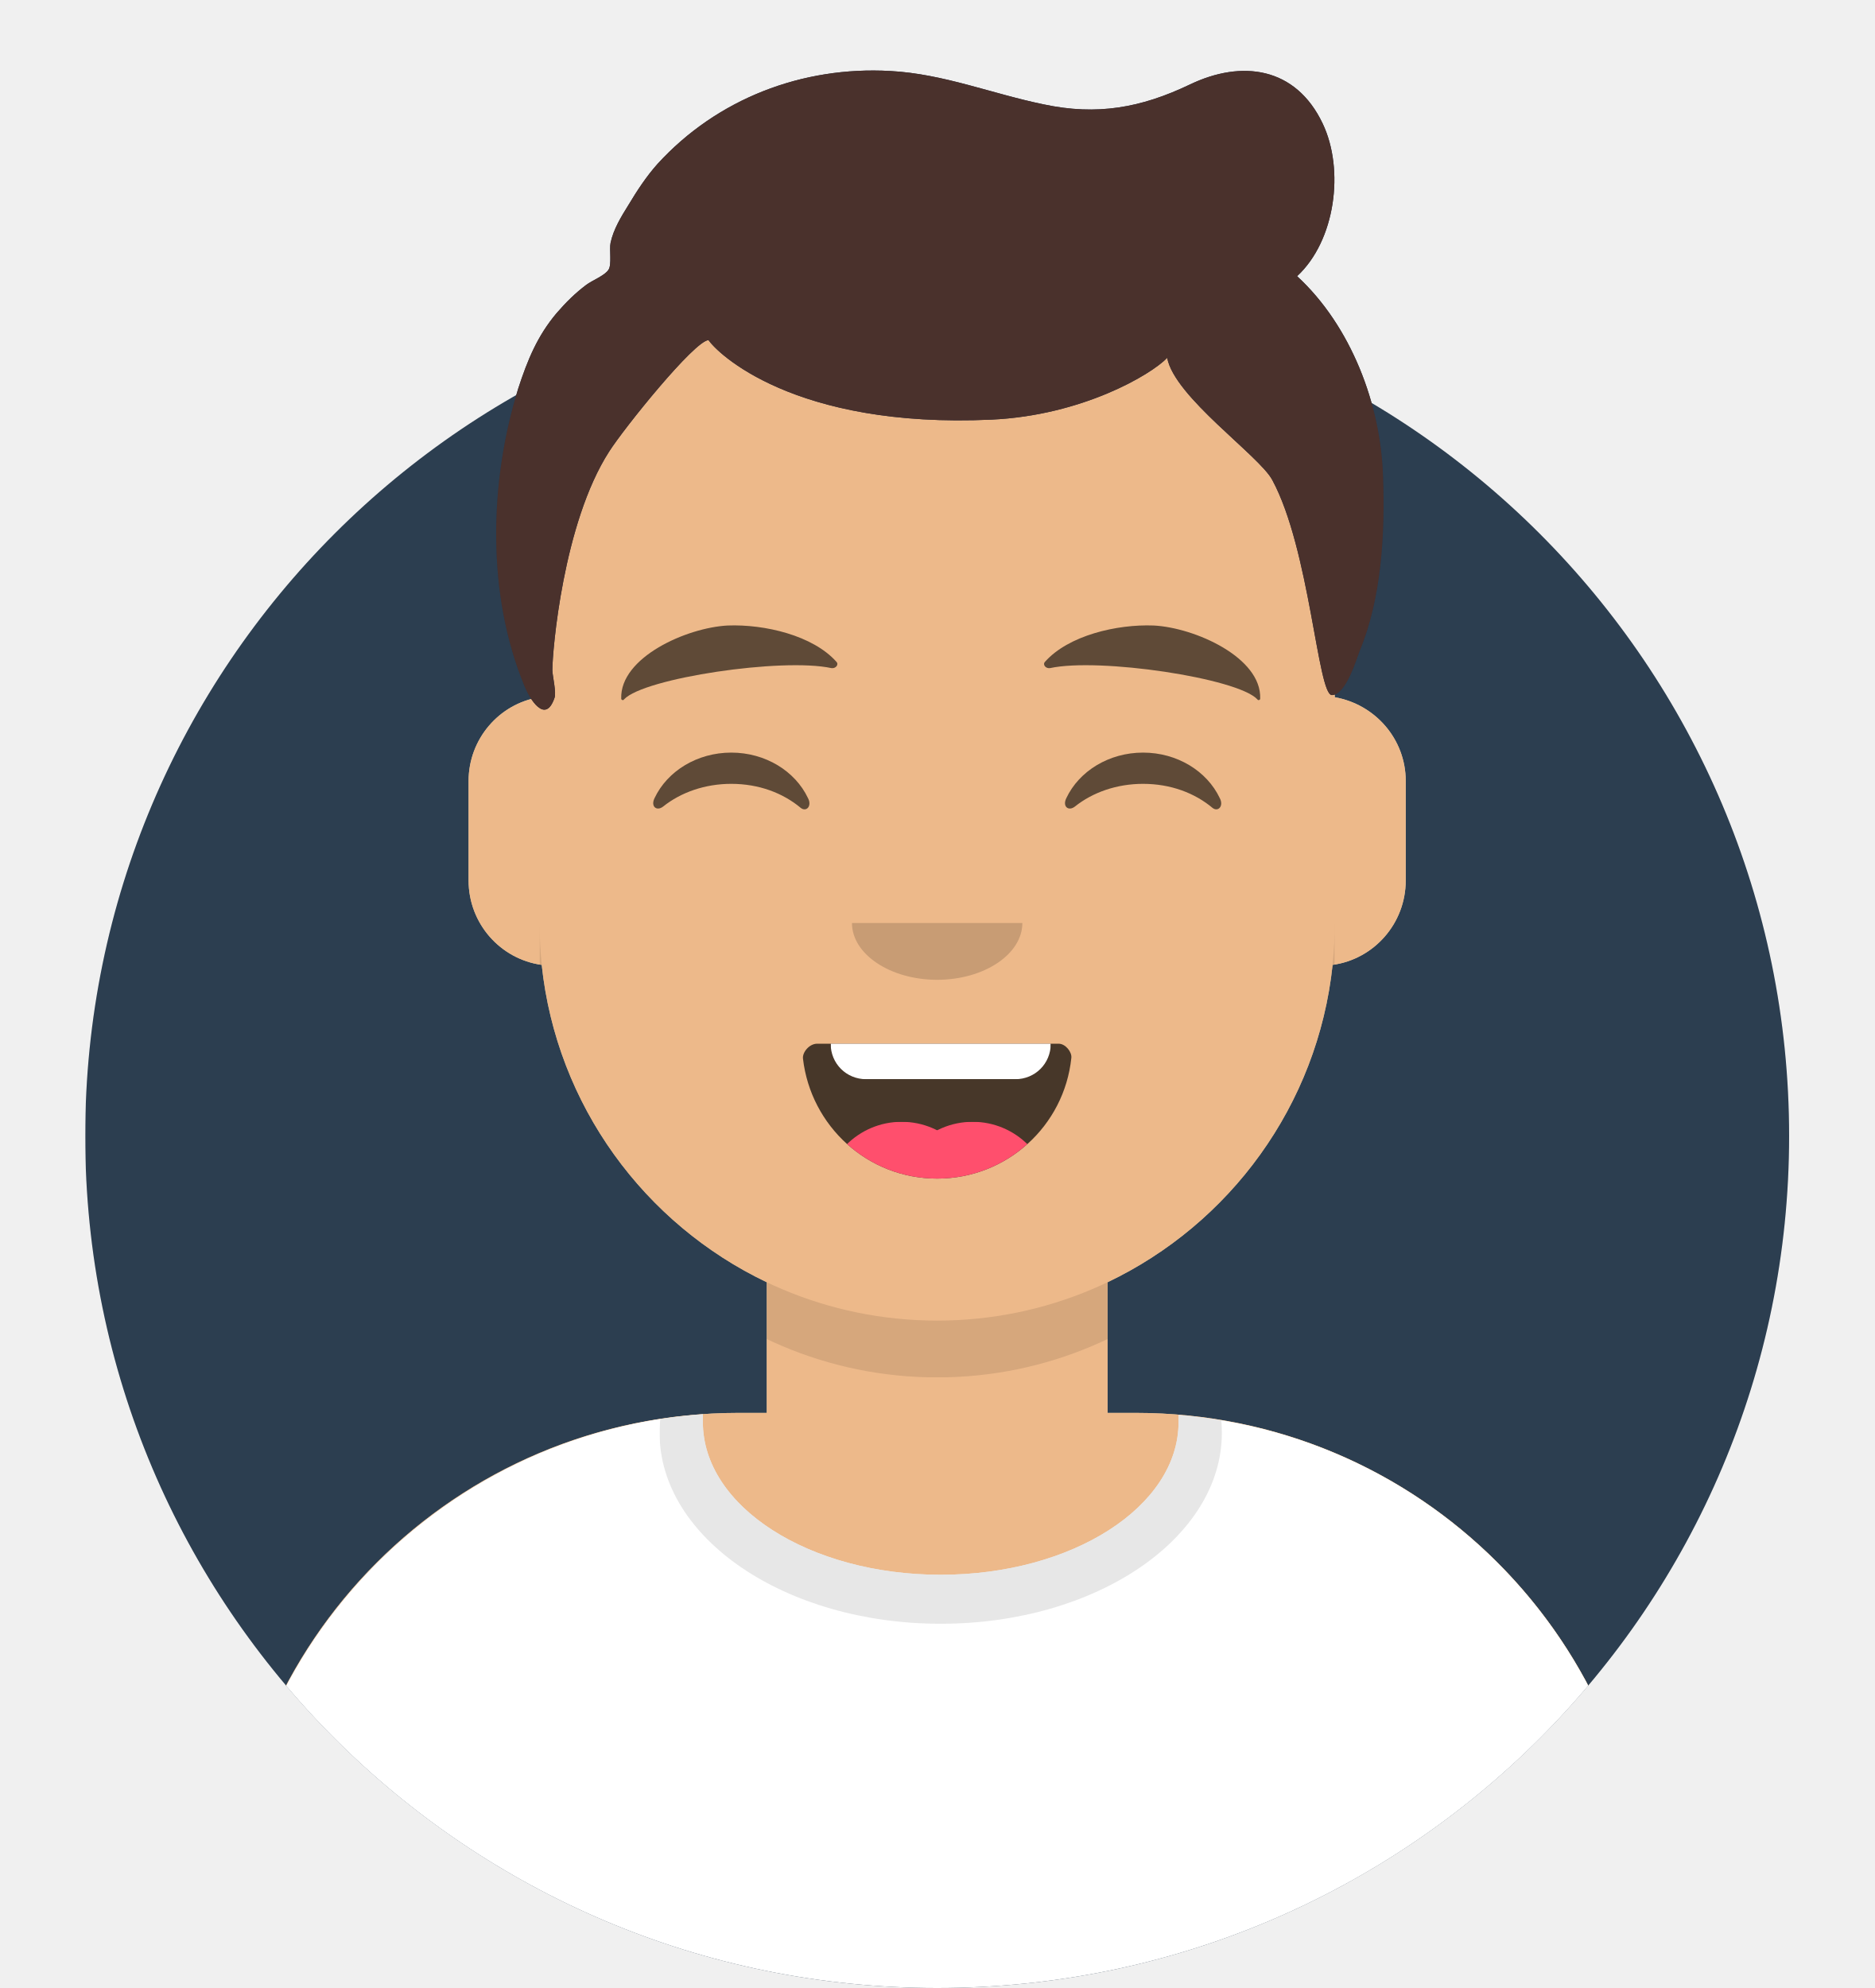
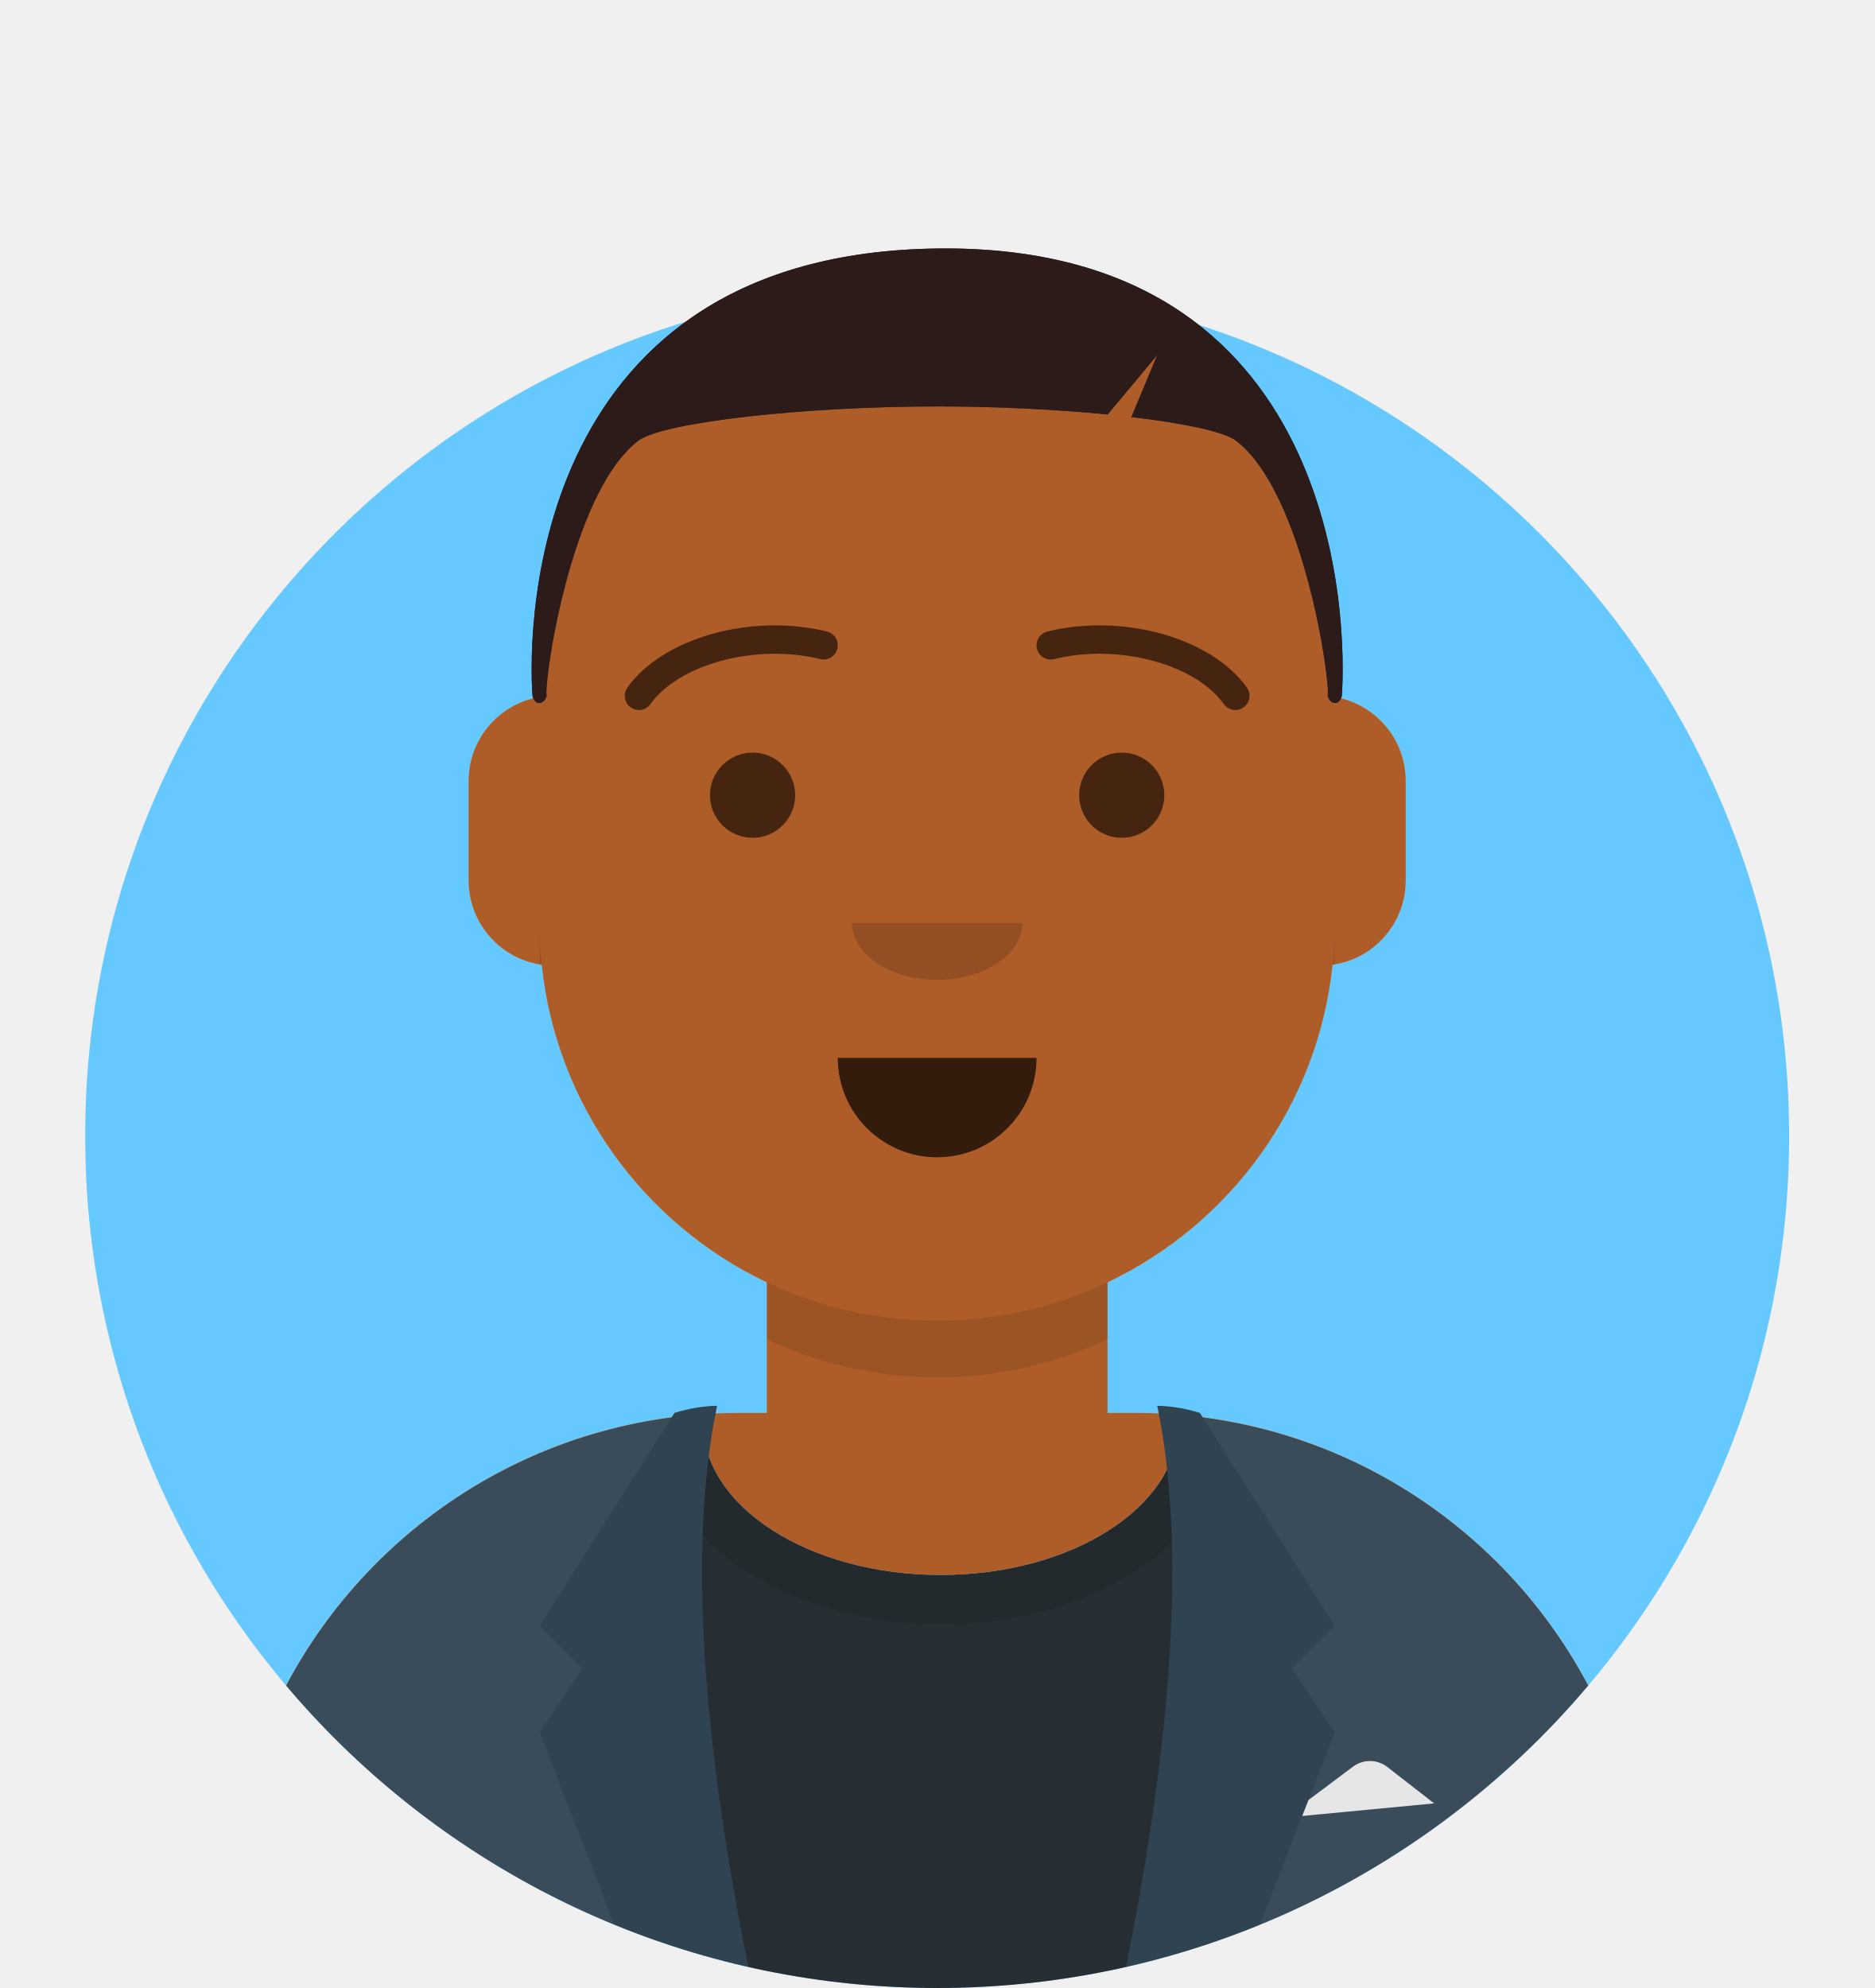
- <svg xmlns="http://www.w3.org/2000/svg" version="1.1" id="Layer_1" x="0px" y="0px" viewBox="0 0 264 280" style="enable-background:new 0 0 264 280;" xml:space="preserve">
-   <style type="text/css">
- 	.st0{fill-rule:evenodd;clip-rule:evenodd;fill:#E6E6E6;}
- 	.st1{filter:url(#Adobe_OpacityMaskFilter);}
- 	.st2{fill-rule:evenodd;clip-rule:evenodd;fill:#FFFFFF;}
- 	.st3{mask:url(#mask-2_1_);}
- 	.st4{fill-rule:evenodd;clip-rule:evenodd;fill:#2C3E50;}
- 	.st5{filter:url(#Adobe_OpacityMaskFilter_1_);}
- 	.st6{mask:url(#mask-4_1_);}
- 	.st7{fill-rule:evenodd;clip-rule:evenodd;fill:#D0C6AC;}
- 	.st8{filter:url(#Adobe_OpacityMaskFilter_2_);}
- 	.st9{mask:url(#mask-6_1_);}
- 	.st10{fill-rule:evenodd;clip-rule:evenodd;fill:#EDB98A;}
- 	.st11{filter:url(#Adobe_OpacityMaskFilter_3_);}
- 	.st12{mask:url(#mask-6_2_);fill-rule:evenodd;clip-rule:evenodd;fill-opacity:0.1;}
- 	.st13{filter:url(#Adobe_OpacityMaskFilter_4_);}
- 	.st14{mask:url(#react-mask-952_1_);}
- 	.st15{filter:url(#Adobe_OpacityMaskFilter_5_);}
- 	.st16{opacity:0.6;mask:url(#react-mask-952_2_);}
- 	.st17{fill-rule:evenodd;clip-rule:evenodd;fill-opacity:0.16;}
- 	.st18{fill-rule:evenodd;clip-rule:evenodd;fill-opacity:0.7;}
- 	.st19{filter:url(#Adobe_OpacityMaskFilter_6_);}
- 	.st20{mask:url(#react-mask-934_1_);fill-rule:evenodd;clip-rule:evenodd;fill:#FFFFFF;}
- 	.st21{filter:url(#Adobe_OpacityMaskFilter_7_);}
- 	.st22{mask:url(#react-mask-934_2_);}
- 	.st23{fill-rule:evenodd;clip-rule:evenodd;fill:#FF4F6D;}
- 	.st24{fill-rule:evenodd;clip-rule:evenodd;fill-opacity:0.6;}
- 	.st25{filter:url(#Adobe_OpacityMaskFilter_8_);}
- 	.st26{mask:url(#react-mask-925_1_);}
- 	.st27{fill-rule:evenodd;clip-rule:evenodd;fill:#28354B;}
- 	.st28{filter:url(#Adobe_OpacityMaskFilter_9_);}
- 	.st29{mask:url(#react-mask-924_1_);}
- 	.st30{fill-rule:evenodd;clip-rule:evenodd;fill:#4A312C;}
- </style>
-   <g>
-     <g transform="translate(-825, -1100)">
+ <svg xmlns="http://www.w3.org/2000/svg" xmlns:xlink="http://www.w3.org/1999/xlink" width="264px" height="280px" viewBox="0 0 264 280" version="1.1">
+   <defs>
+     <circle id="react-path-1" cx="120" cy="120" r="120" />
+     <path d="M12,160 C12,226.274 65.726,280 132,280 C198.274,280 252,226.274 252,160 L264,160 L264,-1.42108547e-14 L-3.19744231e-14,-1.42108547e-14 L-3.19744231e-14,160 L12,160 Z" id="react-path-2" />
+     <path d="M124,144.611 L124,163 L128,163 L128,163 C167.765,163 200,195.235 200,235 L200,244 L0,244 L0,235 C-4.86974701e-15,195.235 32.235,163 72,163 L72,163 L76,163 L76,144.611 C58.763,136.422 46.372,119.687 44.305,99.881 C38.48,99.058 34,94.052 34,88 L34,74 C34,68.054 38.325,63.118 44,62.166 L44,56 L44,56 C44,25.072 69.072,5.68137151e-15 100,0 L100,0 L100,0 C130.928,-5.68137151e-15 156,25.072 156,56 L156,62.166 C161.675,63.118 166,68.054 166,74 L166,88 C166,94.052 161.52,99.058 155.695,99.881 C153.628,119.687 141.237,136.422 124,144.611 Z" id="react-path-3" />
+   </defs>
+   <g id="Avataaar" stroke="none" stroke-width="1" fill="none" fill-rule="evenodd">
+     <g transform="translate(-825, -1100)" id="Avataaar/Circle">
      <g transform="translate(825, 1100)">
-         <g id="Circle" transform="translate(12, 40)">
-           <g id="Circle-Background">
-             <circle class="st0" cx="120" cy="120" r="120" />
-           </g>
-           <defs>
-             <filter id="Adobe_OpacityMaskFilter" filterUnits="userSpaceOnUse" x="0" y="0" width="240" height="240">
-               <feColorMatrix type="matrix" values="1 0 0 0 0  0 1 0 0 0  0 0 1 0 0  0 0 0 1 0" />
-             </filter>
-           </defs>
-           <mask maskUnits="userSpaceOnUse" x="0" y="0" width="240" height="240" id="mask-2_1_">
-             <g class="st1">
-               <circle id="path-1_1_" class="st2" cx="120" cy="120" r="120" />
-             </g>
+         <g id="Circle" stroke-width="1" fill-rule="evenodd" transform="translate(12, 40)">
+           <mask id="react-mask-4" fill="white">
+             <use xlink:href="#react-path-1" />
          </mask>
-           <g class="st3">
-             <rect class="st4" width="240" height="240" />
+           <use id="Circle-Background" fill="#E6E6E6" xlink:href="#react-path-1" />
+           <g id="Color/Palette/Blue-01" mask="url(#react-mask-4)" fill="#65C9FF">
+             <rect id="🖍Color" x="0" y="0" width="240" height="240" />
          </g>
        </g>
-         <g id="Mask">
- 			</g>
-         <defs>
-           <filter id="Adobe_OpacityMaskFilter_1_" filterUnits="userSpaceOnUse" x="-1" y="0" width="265" height="280">
-             <feColorMatrix type="matrix" values="1 0 0 0 0  0 1 0 0 0  0 0 1 0 0  0 0 0 1 0" />
-           </filter>
-         </defs>
-         <mask maskUnits="userSpaceOnUse" x="-1" y="0" width="265" height="280" id="mask-4_1_">
-           <g class="st5">
-             <path id="path-3_1_" class="st2" d="M12,160c0,66.3,53.7,120,120,120s120-53.7,120-120h12V0H0v160H12z" />
-           </g>
+         <mask id="react-mask-5" fill="white">
+           <use xlink:href="#react-path-2" />
        </mask>
-         <g id="Avataaar" class="st6">
+         <g id="Mask" />
+         <g id="Avataaar" stroke-width="1" fill-rule="evenodd" mask="url(#react-mask-5)">
          <g id="Body" transform="translate(32, 36)">
-             <g>
-               <path class="st7" d="M124,144.6V163h4l0,0c39.8,0,72,32.2,72,72v9H0v-9c0-39.8,32.2-72,72-72l0,0h4v-18.4        c-17.2-8.2-29.6-24.9-31.7-44.7C38.5,99.1,34,94.1,34,88V74c0-5.9,4.3-10.9,10-11.8V56l0,0c0-30.9,25.1-56,56-56l0,0l0,0        c30.9,0,56,25.1,56,56v6.2c5.7,1,10,5.9,10,11.8v14c0,6.1-4.5,11.1-10.3,11.9C153.6,119.7,141.2,136.4,124,144.6z" />
-             </g>
-             <defs>
-               <filter id="Adobe_OpacityMaskFilter_2_" filterUnits="userSpaceOnUse" x="-32" y="0" width="264" height="244">
-                 <feColorMatrix type="matrix" values="1 0 0 0 0  0 1 0 0 0  0 0 1 0 0  0 0 0 1 0" />
-               </filter>
-             </defs>
-             <mask maskUnits="userSpaceOnUse" x="-32" y="0" width="264" height="244" id="mask-6_1_">
-               <g class="st8">
-                 <path id="path-5_1_" class="st2" d="M124,144.6V163h4l0,0c39.8,0,72,32.2,72,72v9H0v-9c0-39.8,32.2-72,72-72l0,0h4v-18.4         c-17.2-8.2-29.6-24.9-31.7-44.7C38.5,99.1,34,94.1,34,88V74c0-5.9,4.3-10.9,10-11.8V56l0,0c0-30.9,25.1-56,56-56l0,0l0,0         c30.9,0,56,25.1,56,56v6.2c5.7,1,10,5.9,10,11.8v14c0,6.1-4.5,11.1-10.3,11.9C153.6,119.7,141.2,136.4,124,144.6z" />
-               </g>
+             <mask id="react-mask-6" fill="white">
+               <use xlink:href="#react-path-3" />
            </mask>
-             <g class="st9">
-               <g id="Color" transform="translate(-32, 0)">
-                 <rect class="st10" width="264" height="244" />
+             <use fill="#D0C6AC" xlink:href="#react-path-3" />
+             <g id="Skin/👶🏽-03-Brown" mask="url(#react-mask-6)" fill="#AE5D29">
+               <g transform="translate(0, 0)" id="Color">
+                 <rect x="0" y="0" width="264" height="280" />
              </g>
            </g>
+             <path d="M156,79 L156,102 C156,132.928 130.928,158 100,158 C69.072,158 44,132.928 44,102 L44,79 L44,94 C44,124.928 69.072,150 100,150 C130.928,150 156,124.928 156,94 L156,79 Z" id="Neck-Shadow" fill-opacity="0.1" fill="#000000" mask="url(#react-mask-6)" />
+           </g>
+           <g id="Clothing/Blazer-+-Shirt" transform="translate(0, 170)">
            <defs>
-               <filter id="Adobe_OpacityMaskFilter_3_" filterUnits="userSpaceOnUse" x="44" y="79" width="112" height="79">
-                 <feColorMatrix type="matrix" values="1 0 0 0 0  0 1 0 0 0  0 0 1 0 0  0 0 0 1 0" />
-               </filter>
+               <path d="M133.96,0.295 C170.936,3.325 200,34.294 200,72.052 L200,81 L0,81 L0,72.052 C1.22536245e-14,33.953 29.592,2.765 67.045,0.22 C67.015,0.593 67,0.969 67,1.348 C67,13.211 81.998,22.828 100.5,22.828 C119.002,22.828 134,13.211 134,1.348 C134,0.995 133.987,0.644 133.96,0.295 Z" id="react-path-141" />
            </defs>
-             <mask maskUnits="userSpaceOnUse" x="44" y="79" width="112" height="79" id="mask-6_2_">
-               <g class="st11">
-                 <path id="path-5_2_" class="st2" d="M124,144.6V163h4l0,0c39.8,0,72,32.2,72,72v9H0v-9c0-39.8,32.2-72,72-72l0,0h4v-18.4         c-17.2-8.2-29.6-24.9-31.7-44.7C38.5,99.1,34,94.1,34,88V74c0-5.9,4.3-10.9,10-11.8V56l0,0c0-30.9,25.1-56,56-56l0,0l0,0         c30.9,0,56,25.1,56,56v6.2c5.7,1,10,5.9,10,11.8v14c0,6.1-4.5,11.1-10.3,11.9C153.6,119.7,141.2,136.4,124,144.6z" />
+             <g id="Shirt" transform="translate(32, 29)">
+               <mask id="react-mask-142" fill="white">
+                 <use xlink:href="#react-path-141" />
+               </mask>
+               <use id="Clothes" fill="#E6E6E6" xlink:href="#react-path-141" />
+               <g id="Color/Palette/Black" mask="url(#react-mask-142)" fill="#262E33">
+                 <g transform="translate(-32, -29)" id="🖍Color">
+                   <rect x="0" y="0" width="264" height="110" />
+                 </g>
              </g>
-             </mask>
-             <path id="Neck-Shadow" class="st12" d="M156,79v23c0,30.9-25.1,56-56,56s-56-25.1-56-56V79v15c0,30.9,25.1,56,56,56       s56-25.1,56-56V79z" />
+               <g id="Shadowy" opacity="0.6" mask="url(#react-mask-142)" fill-opacity="0.16" fill="#000000">
+                 <g transform="translate(60, -25)" id="Hola-👋🏼">
+                   <ellipse cx="40.5" cy="27.848" rx="39.635" ry="26.914" />
+                 </g>
+               </g>
+             </g>
+             <g id="Blazer" transform="translate(32, 28)">
+               <path d="M68.785,1.122 C30.512,2.804 -1.89486556e-14,34.365 -1.42108547e-14,73.052 L0,73.052 L0,82 L69.362,82 C65.961,69.92 64,55.709 64,40.5 C64,26.173 65.74,12.731 68.785,1.122 Z M131.638,82 L200,82 L200,73.052 C200,34.707 170.025,3.363 132.229,1.174 C135.265,12.771 137,26.194 137,40.5 C137,55.709 135.039,69.92 131.638,82 Z" id="Saco" fill="#3A4C5A" />
+               <path d="M149,58 L158.556,50.833 L158.556,50.833 C159.999,49.751 161.988,49.768 163.412,50.876 L170,56 L149,58 Z" id="Pocket-hanky" fill="#E6E6E6" />
+               <path d="M69,1.13686838e-13 C65,19.333 66.667,46.667 74,82 L58,82 L44,46 L50,37 L44,31 L63,1 C65.028,0.369 67.028,0.036 69,1.13686838e-13 Z" id="Wing" fill="#2F4351" />
+               <path d="M151,1.13686838e-13 C147,19.333 148.667,46.667 156,82 L140,82 L126,46 L132,37 L126,31 L145,1 C147.028,0.369 149.028,0.036 151,1.13686838e-13 Z" id="Wing" fill="#2F4351" transform="translate(141, 41) scale(-1, 1) translate(-141, -41) " />
+             </g>
          </g>
-           <g transform="translate(0, 170)">
-             <g id="Clothes">
-               <path class="st0" d="M166,29.3c37,3,66,34,66,71.8v8.9H32v-8.9C32,63,61.6,31.8,99,29.2c0,0.4,0,0.7,0,1.1        c0,11.9,15,21.5,33.5,21.5S166,42.2,166,30.3C166,30,166,29.6,166,29.3z" />
+           <g id="Face" transform="translate(76, 82)" fill="#000000">
+             <g id="Mouth/Default" transform="translate(2, 52)" fill-opacity="0.7">
+               <path d="M40,15 C40,22.732 46.268,29 54,29 L54,29 C61.732,29 68,22.732 68,15" id="Mouth" />
            </g>
-             <defs>
-               <filter id="Adobe_OpacityMaskFilter_4_" filterUnits="userSpaceOnUse" x="0" y="0" width="264" height="110">
-                 <feColorMatrix type="matrix" values="1 0 0 0 0  0 1 0 0 0  0 0 1 0 0  0 0 0 1 0" />
-               </filter>
-             </defs>
-             <mask maskUnits="userSpaceOnUse" x="0" y="0" width="264" height="110" id="react-mask-952_1_">
-               <g class="st13">
-                 <path id="react-path-951_1_" class="st2" d="M166,29.3c37,3,66,34,66,71.8v8.9H32v-8.9C32,63,61.6,31.8,99,29.2         c0,0.4,0,0.7,0,1.1c0,11.9,15,21.5,33.5,21.5S166,42.2,166,30.3C166,30,166,29.6,166,29.3z" />
-               </g>
-             </mask>
-             <g class="st14">
-               <rect class="st2" width="264" height="110" />
+             <g id="Nose/Default" transform="translate(28, 40)" fill-opacity="0.16">
+               <path d="M16,8 C16,12.418 21.373,16 28,16 L28,16 C34.627,16 40,12.418 40,8" id="Nose" />
            </g>
-             <defs>
-               <filter id="Adobe_OpacityMaskFilter_5_" filterUnits="userSpaceOnUse" x="92.9" y="4.9" width="79.3" height="53.8">
-                 <feColorMatrix type="matrix" values="1 0 0 0 0  0 1 0 0 0  0 0 1 0 0  0 0 0 1 0" />
-               </filter>
-             </defs>
-             <mask maskUnits="userSpaceOnUse" x="92.9" y="4.9" width="79.3" height="53.8" id="react-mask-952_2_">
-               <g class="st15">
-                 <path id="react-path-951_2_" class="st2" d="M166,29.3c37,3,66,34,66,71.8v8.9H32v-8.9C32,63,61.6,31.8,99,29.2         c0,0.4,0,0.7,0,1.1c0,11.9,15,21.5,33.5,21.5S166,42.2,166,30.3C166,30,166,29.6,166,29.3z" />
-               </g>
-             </mask>
-             <g id="Shadowy" class="st16">
-               <g transform="translate(92, 4)">
-                 <ellipse class="st17" cx="40.5" cy="27.8" rx="39.6" ry="26.9" />
+             <g id="Eyes/Default-😀" transform="translate(0, 8)" fill-opacity="0.6">
+               <circle id="Eye" cx="30" cy="22" r="6" />
+               <circle id="Eye" cx="82" cy="22" r="6" />
+             </g>
+             <g id="Eyebrow/Outline/Default" fill-opacity="0.6">
+               <g id="I-Browse" transform="translate(12, 6)">
+                 <path d="M3.63,11.159 C7.545,5.65 18.278,2.561 27.523,4.831 C28.596,5.095 29.679,4.439 29.942,3.366 C30.206,2.293 29.55,1.21 28.477,0.947 C17.74,-1.69 5.312,1.887 0.37,8.841 C-0.27,9.742 -0.059,10.99 0.841,11.63 C1.742,12.27 2.99,12.059 3.63,11.159 Z" id="Eyebrow" fill-rule="nonzero" />
+                 <path d="M61.63,11.159 C65.545,5.65 76.278,2.561 85.523,4.831 C86.596,5.095 87.679,4.439 87.942,3.366 C88.206,2.293 87.55,1.21 86.477,0.947 C75.74,-1.69 63.312,1.887 58.37,8.841 C57.73,9.742 57.941,10.99 58.841,11.63 C59.742,12.27 60.99,12.059 61.63,11.159 Z" id="Eyebrow" fill-rule="nonzero" transform="translate(73.00015, 6.039198) scale(-1, 1) translate(-73.00015, -6.039198) " />
              </g>
            </g>
          </g>
-           <g id="Face" transform="translate(76, 82)">
-             <g transform="translate(2, 52)">
-               <g id="Mouth">
-                 <path class="st18" d="M35.1,15.1C36.2,24.6,44.2,32,54,32c9.8,0,17.9-7.4,18.9-17c0.1-0.8-0.8-2-1.8-2c-14.9,0-26.3,0-34,0         C36,13,35,14.2,35.1,15.1z" />
-               </g>
-               <defs>
-                 <filter id="Adobe_OpacityMaskFilter_6_" filterUnits="userSpaceOnUse" x="39" y="2" width="31" height="16">
-                   <feColorMatrix type="matrix" values="1 0 0 0 0  0 1 0 0 0  0 0 1 0 0  0 0 0 1 0" />
-                 </filter>
-               </defs>
-               <mask maskUnits="userSpaceOnUse" x="39" y="2" width="31" height="16" id="react-mask-934_1_">
-                 <g class="st19">
-                   <path id="react-path-933_1_" class="st2" d="M35.1,15.1C36.2,24.6,44.2,32,54,32c9.8,0,17.9-7.4,18.9-17          c0.1-0.8-0.8-2-1.8-2c-14.9,0-26.3,0-34,0C36,13,35,14.2,35.1,15.1z" />
-                 </g>
-               </mask>
-               <path id="Teeth" class="st20" d="M44,2h21c2.8,0,5,2.2,5,5v6c0,2.8-2.2,5-5,5H44c-2.8,0-5-2.2-5-5V7C39,4.2,41.2,2,44,2z" />
-               <defs>
-                 <filter id="Adobe_OpacityMaskFilter_7_" filterUnits="userSpaceOnUse" x="38" y="24" width="32" height="22">
-                   <feColorMatrix type="matrix" values="1 0 0 0 0  0 1 0 0 0  0 0 1 0 0  0 0 0 1 0" />
-                 </filter>
-               </defs>
-               <mask maskUnits="userSpaceOnUse" x="38" y="24" width="32" height="22" id="react-mask-934_2_">
-                 <g class="st21">
-                   <path id="react-path-933_2_" class="st2" d="M35.1,15.1C36.2,24.6,44.2,32,54,32c9.8,0,17.9-7.4,18.9-17          c0.1-0.8-0.8-2-1.8-2c-14.9,0-26.3,0-34,0C36,13,35,14.2,35.1,15.1z" />
-                 </g>
-               </mask>
-               <g id="Tongue" class="st22">
-                 <g transform="translate(38, 24)">
-                   <circle class="st23" cx="11" cy="11" r="11" />
-                   <circle class="st23" cx="21" cy="11" r="11" />
-                 </g>
-               </g>
-             </g>
-             <g transform="translate(28, 40)">
-               <path id="Nose" class="st17" d="M16,8c0,4.4,5.4,8,12,8l0,0c6.6,0,12-3.6,12-8" />
-             </g>
-             <g transform="translate(0, 8)">
-               <path id="Squint" class="st24" d="M16.2,22.4C18,18.6,22.2,16,27,16c4.8,0,9,2.6,10.8,6.4c0.6,1.1-0.2,2-1,1.4        c-2.5-2.1-5.9-3.4-9.8-3.4c-3.7,0-7.1,1.2-9.6,3.2C16.5,24.3,15.6,23.6,16.2,22.4z" />
-               <path class="st24" d="M74.2,22.4C76,18.6,80.2,16,85,16c4.8,0,9,2.6,10.8,6.4c0.6,1.1-0.2,2-1,1.4c-2.5-2.1-5.9-3.4-9.8-3.4        c-3.7,0-7.1,1.2-9.6,3.2C74.5,24.3,73.6,23.6,74.2,22.4z" />
-             </g>
-             <g>
-               <path id="Eyebrow" class="st24" d="M26.5,6.1c-5.8,0.3-15.2,4.5-15,10.3c0,0.2,0.3,0.3,0.4,0.1c2.8-3,22.3-5.9,29.2-4.4        c0.6,0.1,1.1-0.5,0.7-0.9C38.5,7.5,31.7,5.9,26.5,6.1" />
-               <path class="st24" d="M86.5,6.1c5.8,0.3,15.2,4.5,15,10.3c0,0.2-0.3,0.3-0.4,0.1c-2.8-3-22.3-5.9-29.2-4.4        c-0.6,0.1-1.1-0.5-0.7-0.9C74.5,7.5,81.3,5.9,86.5,6.1" />
-             </g>
-           </g>
-           <g id="Top">
+           <g id="Top" stroke-width="1" fill-rule="evenodd">
            <defs>
-               <filter id="Adobe_OpacityMaskFilter_8_" filterUnits="userSpaceOnUse" x="-1" y="0" width="264" height="280">
-                 <feColorMatrix type="matrix" values="1 0 0 0 0  0 1 0 0 0  0 0 1 0 0  0 0 0 1 0" />
+               <rect id="react-path-98" x="0" y="0" width="264" height="280" />
+               <path d="M82.018,24.378 C74.986,23.685 66.657,23.251 58.313,23.246 C39.008,23.232 19.618,25.483 16,28 C6.296,35.248 2.537,62.446 3,64 C2.673,65.223 1.347,65.488 1,64 C0.281,53.702 1,1.726 58,1 C115,0.274 115.719,53.702 115,64 C114.653,65.488 113.327,65.223 113,64 C113.463,62.446 109.704,35.248 100,28 C98.241,26.776 92.753,25.61 85.359,24.739 L89,16 L82.018,24.378 Z" id="react-path-99" />
+               <filter x="-0.8%" y="-2.0%" width="101.5%" height="108.0%" filterUnits="objectBoundingBox" id="react-filter-95">
+                 <feOffset dx="0" dy="2" in="SourceAlpha" result="shadowOffsetOuter1" />
+                 <feColorMatrix values="0 0 0 0 0   0 0 0 0 0   0 0 0 0 0  0 0 0 0.16 0" type="matrix" in="shadowOffsetOuter1" result="shadowMatrixOuter1" />
+                 <feMerge>
+                   <feMergeNode in="shadowMatrixOuter1" />
+                   <feMergeNode in="SourceGraphic" />
+                 </feMerge>
              </filter>
            </defs>
-             <mask maskUnits="userSpaceOnUse" x="-1" y="0" width="264" height="280" id="react-mask-925_1_">
-               <g class="st25">
-                 <rect id="react-path-927_1_" class="st2" width="264" height="280" />
-               </g>
+             <mask id="react-mask-96" fill="white">
+               <use xlink:href="#react-path-98" />
            </mask>
-             <g class="st26">
+             <g id="Mask" />
+             <g id="Top/Short-Hair/The-Caesar-+-Side-Part" mask="url(#react-mask-96)">
              <g transform="translate(-1, 0)">
-                 <g id="Short-Hair">
-                   <path class="st27" d="M183.7,38.9c5.4-5,6.7-15,3.6-21.5c-3.8-8-11.4-9-18.7-5.5c-6.9,3.3-13.1,4.4-20.6,2.8          c-7.3-1.5-14.1-4.3-21.6-4.7C114,9.3,102,13.9,93.6,23.1c-1.6,1.8-2.9,3.8-4.1,5.8c-1,1.6-2.1,3.4-2.5,5.3          c-0.2,0.9,0.2,3.1-0.3,3.8c-0.5,0.8-2.3,1.5-3.1,2.1c-1.6,1.2-2.9,2.5-4.2,4c-2.7,3.2-4.1,6.6-5.4,10.6          c-4.1,13.2-4.5,29,0.9,42c0.7,1.7,2.9,5.4,4.2,1.6c0.3-0.7-0.3-3.2-0.3-3.9c0-2.7,1.5-20.7,8-30.8c2.1-3.3,12-15.6,14-15.7          c1.1,1.7,11.9,12.5,39.9,11.2c12.7-0.6,22.4-6.3,24.7-8.7c1,5.5,13,13.8,14.8,17.2c5.3,9.8,6.4,30.3,8.4,30.3          s3.5-5.2,3.9-6.2c3.1-7.4,3.6-16.6,3.3-24.6C195.5,57,191.3,45.9,183.7,38.9z" />
-                 </g>
-                 <defs>
-                   <filter id="Adobe_OpacityMaskFilter_9_" filterUnits="userSpaceOnUse" x="0" y="0" width="264" height="280">
-                     <feColorMatrix type="matrix" values="1 0 0 0 0  0 1 0 0 0  0 0 1 0 0  0 0 0 1 0" />
-                   </filter>
-                 </defs>
-                 <mask maskUnits="userSpaceOnUse" x="0" y="0" width="264" height="280" id="react-mask-924_1_">
-                   <g class="st28">
-                     <path id="react-path-926_1_" class="st2" d="M183.7,38.9c5.4-5,6.7-15,3.6-21.5c-3.8-8-11.4-9-18.7-5.5           c-6.9,3.3-13.1,4.4-20.6,2.8c-7.3-1.5-14.1-4.3-21.6-4.7C114,9.3,102,13.9,93.6,23.1c-1.6,1.8-2.9,3.8-4.1,5.8           c-1,1.6-2.1,3.4-2.5,5.3c-0.2,0.9,0.2,3.1-0.3,3.8c-0.5,0.8-2.3,1.5-3.1,2.1c-1.6,1.2-2.9,2.5-4.2,4           c-2.7,3.2-4.1,6.6-5.4,10.6c-4.1,13.2-4.5,29,0.9,42c0.7,1.7,2.9,5.4,4.2,1.6c0.3-0.7-0.3-3.2-0.3-3.9           c0-2.7,1.5-20.7,8-30.8c2.1-3.3,12-15.6,14-15.7c1.1,1.7,11.9,12.5,39.9,11.2c12.7-0.6,22.4-6.3,24.7-8.7           c1,5.5,13,13.8,14.8,17.2c5.3,9.8,6.4,30.3,8.4,30.3s3.5-5.2,3.9-6.2c3.1-7.4,3.6-16.6,3.3-24.6           C195.5,57,191.3,45.9,183.7,38.9z" />
-                   </g>
-                 </mask>
-                 <g class="st29">
-                   <g transform="translate(0, 0) ">
-                     <rect class="st30" width="264" height="280" />
+                 <g id="Hair" stroke-width="1" fill-rule="evenodd" transform="translate(75, 34)">
+                   <mask id="react-mask-97" fill="white">
+                     <use xlink:href="#react-path-99" />
+                   </mask>
+                   <use id="Caesar" fill="#28354B" xlink:href="#react-path-99" />
+                   <g id="Skin/👶🏽-03-Brown" mask="url(#react-mask-97)" fill="#2C1B18">
+                     <g transform="translate(0, 0) " id="Color">
+                       <rect x="0" y="0" width="264" height="280" />
+                     </g>
                  </g>
                </g>
              </g>
            </g>
          </g>
        </g>
      </g>
    </g>
  </g>
</svg>
